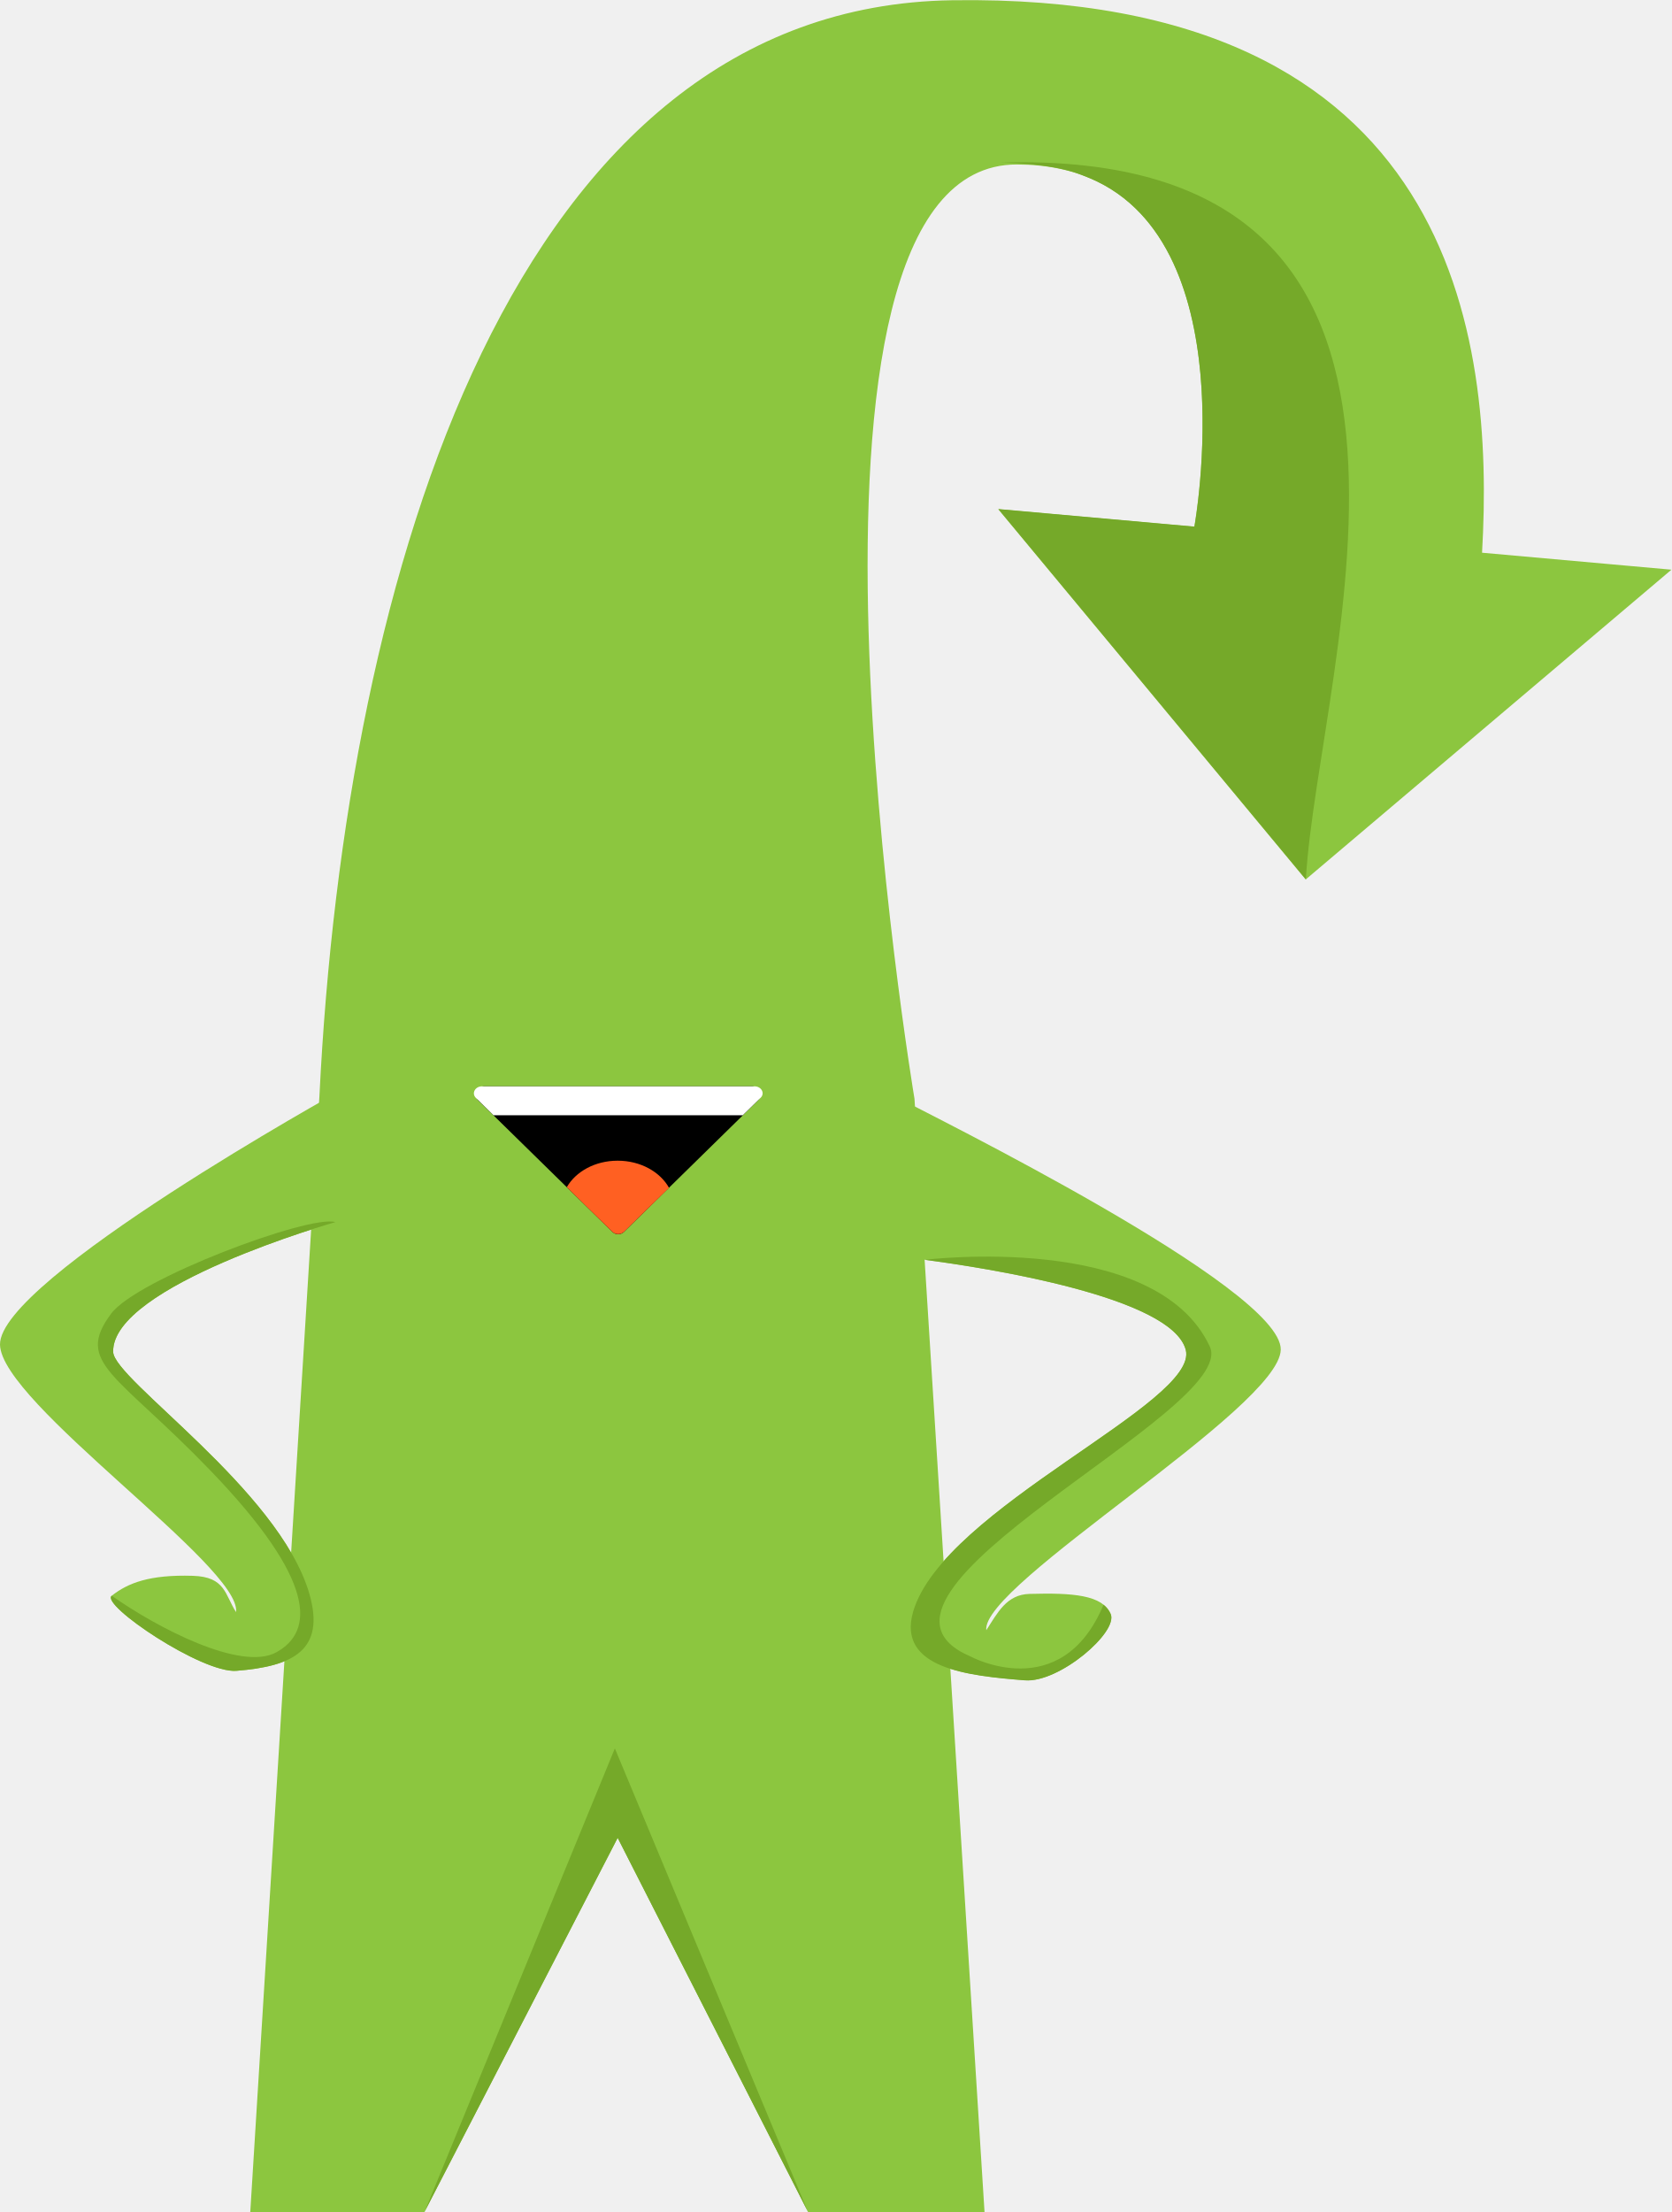
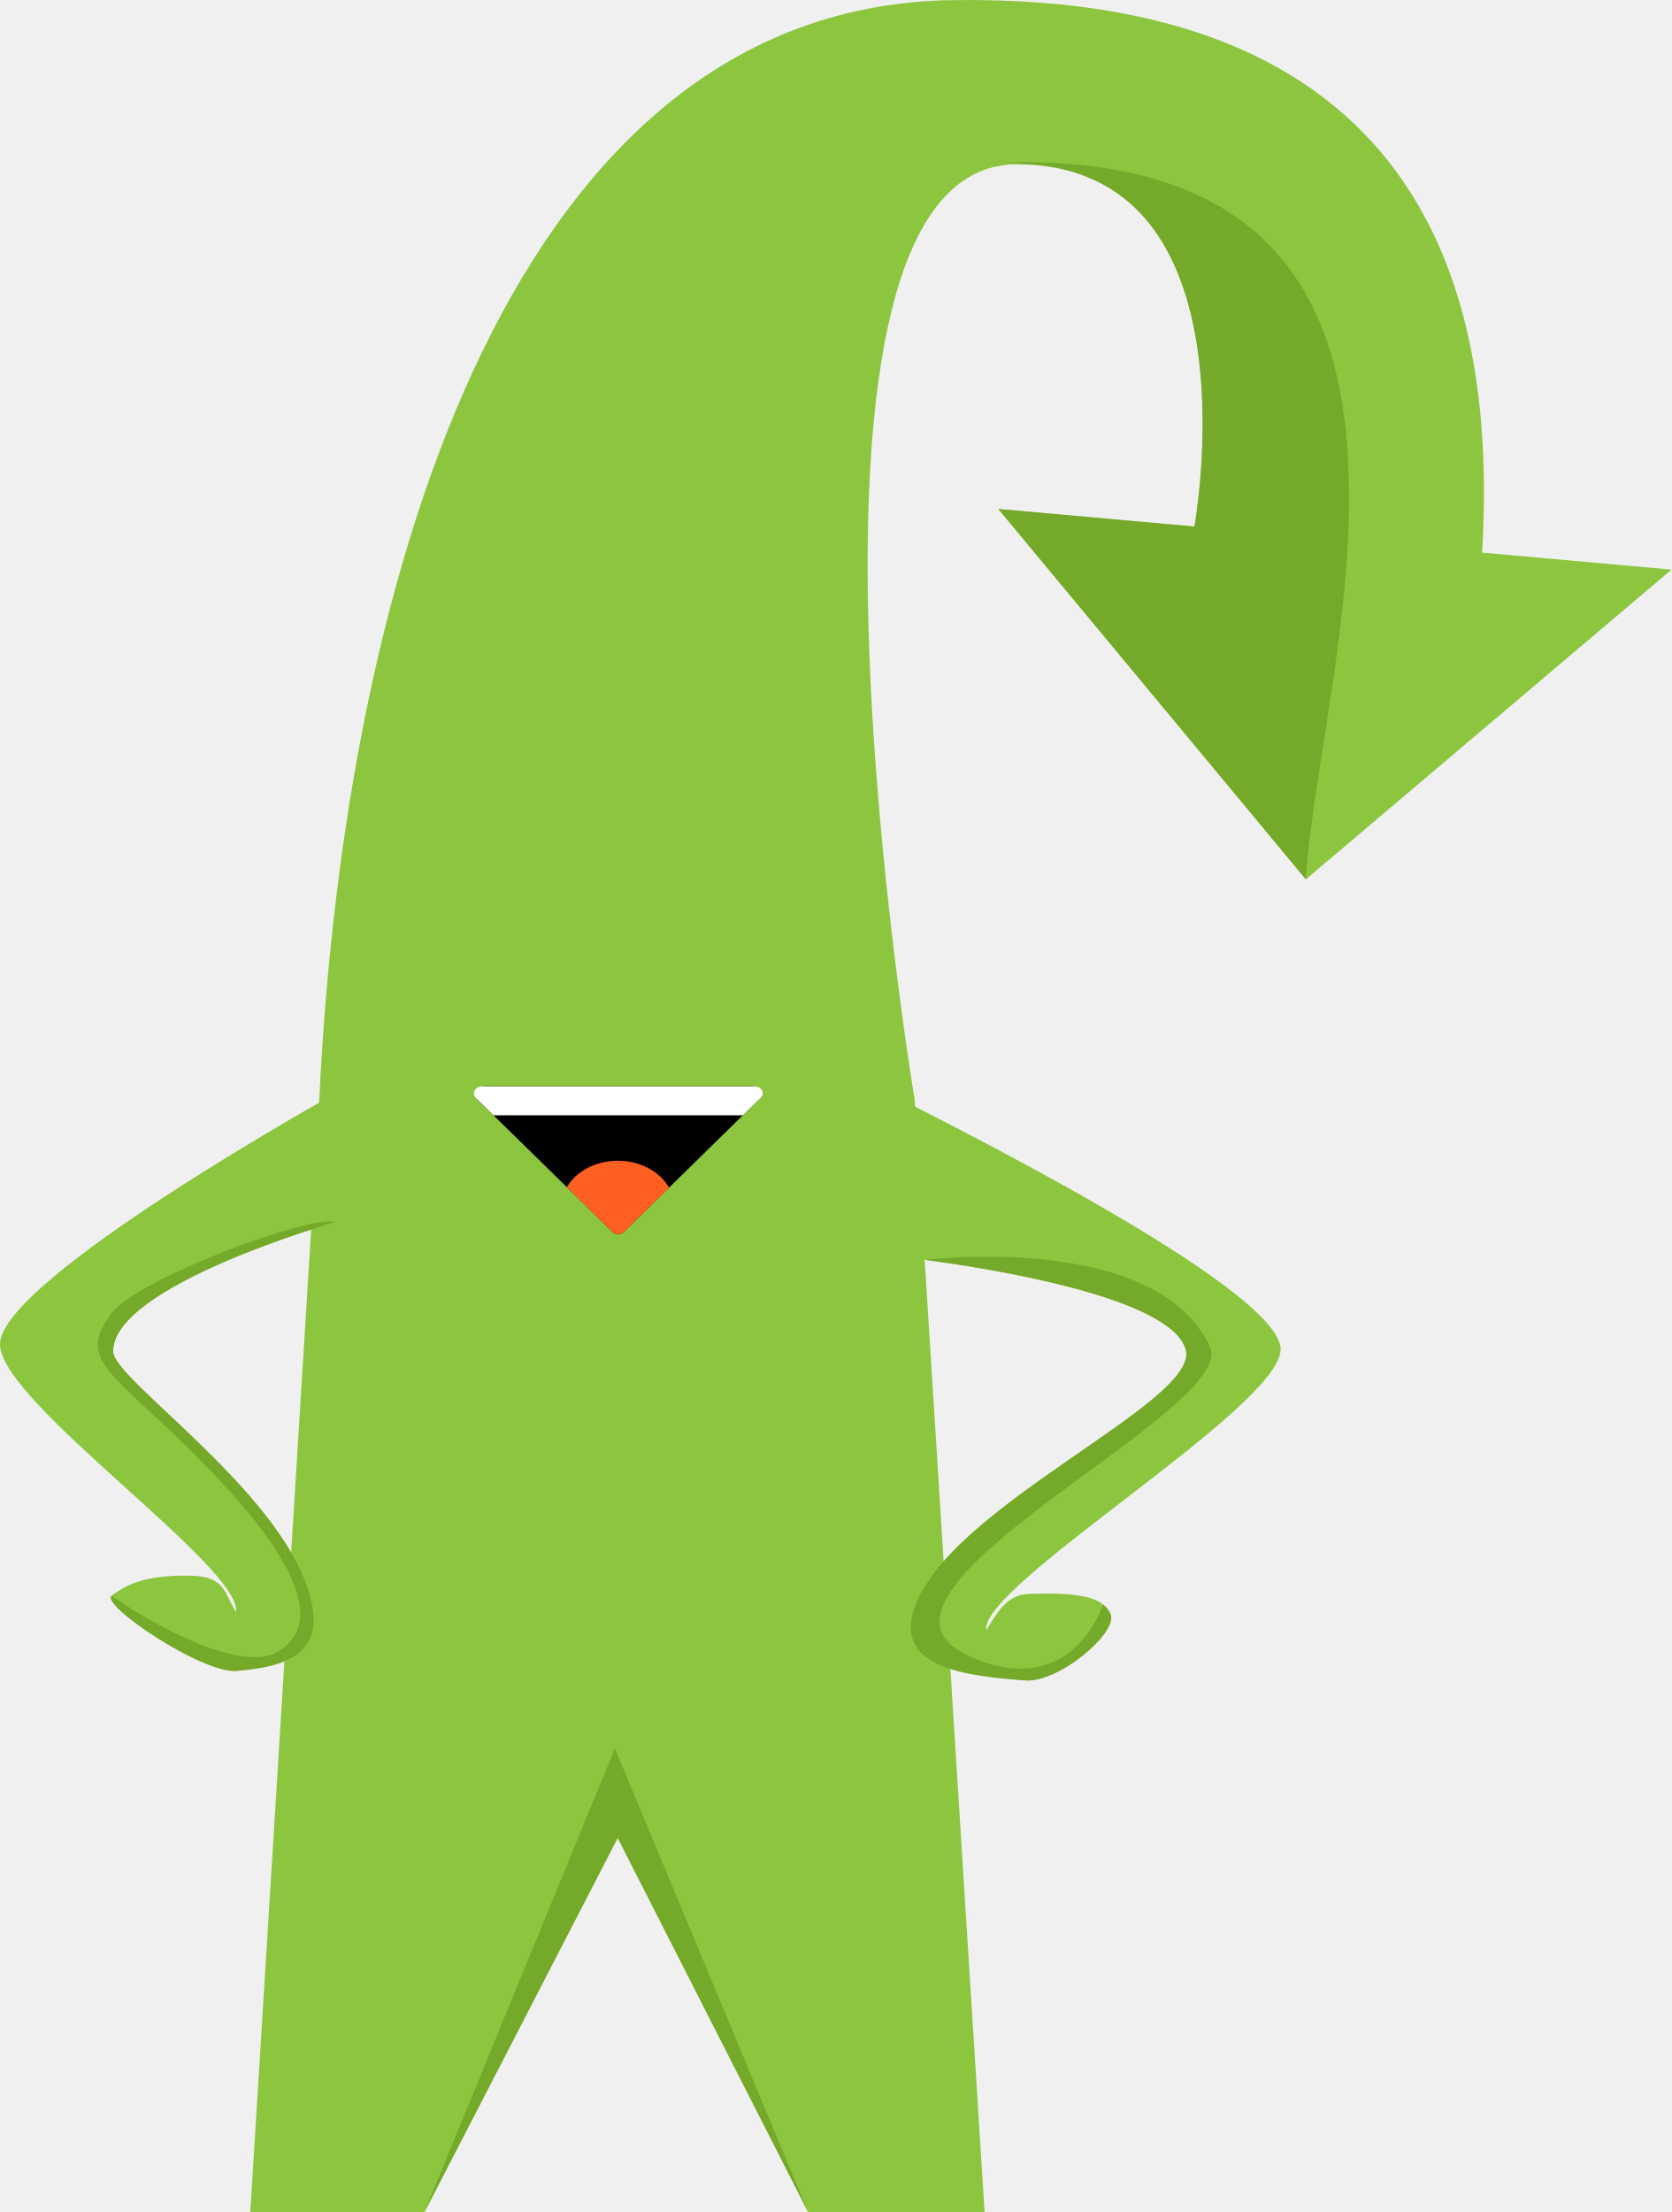
- <svg xmlns="http://www.w3.org/2000/svg" viewBox="0 0 404.72 535.52">
+ <svg xmlns="http://www.w3.org/2000/svg" viewBox="0 0 404.72 535.49">
  <defs>
    <style>.cls-1{fill:#8cc63f;}.cls-2{fill:#75a929;}.cls-3{fill:#ff6022;}.cls-4{fill:#fff;}</style>
  </defs>
  <g id="Layer_2" data-name="Layer 2">
-     <g id="mascot">
-       <path id="body" class="cls-1" d="M221.43,266S183.51,39.65,246.27,39.82c59,.17,42.91,87.71,42.91,87.71l-47.47-4.25,74.45,89.64,88.56-75-45.86-4.11c3-52-6.25-135.56-128.3-133.75C124.79,1.6,83.62,137.67,77.34,265.43L60.6,535.52h42.18l46.78-90.58,46.1,90.58h42.73Z" />
-       <polygon id="shade_pants" data-name="shade pants" class="cls-2" points="102.78 535.52 149.56 444.94 195.66 535.52 148.88 423.28 102.78 535.52" />
-       <g id="mouth">
-         <path id="mouth-2" data-name="mouth" d="M151.08,298.24l32.45-31.82a2,2,0,0,0-1.4-3.43H117.22a2,2,0,0,0-1.4,3.43l32.46,31.82A2,2,0,0,0,151.08,298.24Z" />
-         <path id="tongue" class="cls-3" d="M149.56,281c-5.46,0-10.15,2.63-12.32,6.42l11,10.78a2.07,2.07,0,0,0,2.87,0L162,287.57C159.84,283.7,155.09,281,149.56,281Z" />
-         <path id="teeth" class="cls-4" d="M182.7,263h-66c-1.68,0-2.57,1.72-1.46,2.81L119.5,270h60.35l4.32-4.23C185.28,264.71,184.38,263,182.7,263Z" />
+     <g id="Layer_1-2" data-name="Layer 1">
+       <g id="Layer_2-2" data-name="Layer 2">
+         <g id="mascot">
+           <path id="body" class="cls-1" d="M221.43,266S183.51,39.62,246.27,39.79c59,.17,42.91,87.71,42.91,87.71l-47.47-4.25,74.45,89.64,88.56-75-45.86-4.11c3-52-6.25-135.56-128.3-133.75C124.79,1.57,83.62,137.64,77.34,265.4L60.6,535.49h42.18l46.78-90.58,46.1,90.58h42.73Z" />
+           <polygon id="shade_pants" data-name="shade pants" class="cls-2" points="102.78 535.49 149.56 444.91 195.66 535.49 148.88 423.25 102.78 535.49" />
+           <g id="mouth">
+             <path id="mouth-2" d="M151.08,298.21l32.45-31.82a2,2,0,0,0-1.4-3.43H117.22a2,2,0,0,0-2,2,2,2,0,0,0,.6,1.43l32.46,31.82A2,2,0,0,0,151.08,298.21Z" />
+             <path id="tongue" class="cls-3" d="M149.56,281c-5.46,0-10.15,2.63-12.32,6.42l11,10.78a2.07,2.07,0,0,0,2.87,0L162,287.54C159.84,283.67,155.09,281,149.56,281Z" />
+             <path id="teeth" class="cls-4" d="M182.7,263h-66c-1.68,0-2.57,1.72-1.46,2.81L119.5,270h60.35l4.32-4.23C185.28,264.68,184.38,263,182.7,263Z" />
+           </g>
+           <path id="left_arm" data-name="left arm" class="cls-1" d="M218.69,304.3s64.32,7,68.42,22.43c3.4,12.83-58.64,38.28-66,63.37-4,13.83,13.44,15.57,27,16.65,8.31.66,22.69-11.69,20.77-16.07-2-4.58-9.16-5.12-19.64-4.83-5.58.15-7.75,4.59-10.47,8.79-1.39-11,71-53.77,71.3-67.91.28-15-85.33-57-93.2-61.26" />
+           <path id="right_arm" data-name="right arm" class="cls-1" d="M82.64,263.9S-.29,309.8,0,325.51c.26,14.13,58.56,53.79,57.16,64.75-2.72-4.2-2.53-8.55-10.47-8.79-10.47-.32-15.71,1.73-19.64,4.83-2.77,2.19,21.89,18.83,30.2,18.17,13.61-1.08,21.67-4.92,17.63-18.75C67.55,360.63,27.55,334,27.4,327.25c-.35-16,53.8-31.41,53.8-31.41" />
+           <path class="cls-2" d="M242.16,39.33c1.64,0,13.26.22,20.06,3.13,39.86,14.65,27,85,27,85l-47.47-4.25,74.45,89.64C319.11,161,364,35.64,242.16,39.33Z" />
+           <path class="cls-2" d="M223.88,305c15.38,2,59.84,9,63.23,21.79s-58.64,38.28-66,63.37c-4,13.83,13.44,15.57,27,16.65,8.31.66,22.69-11.69,20.77-16.07a5.7,5.7,0,0,0-1.73-2.22C256.94,413,234.94,401,234.94,401c-35-15,65.21-59.47,58-75C279.94,298,223.9,305,223.88,305Z" />
+           <path class="cls-2" d="M74.88,385.72C67.55,360.63,27.55,334,27.4,327.25c-.35-16,53.8-31.41,53.8-31.41h0C74.94,294,33.2,309.6,26.94,318c-9,12,1.35,14.48,24,38,26,27,25,39,16,44-8.56,4.76-29-6-39.88-13.67h0c-2.79,2.18,21.88,18.83,30.19,18.17C70.86,403.39,78.92,399.55,74.88,385.72Z" />
+         </g>
      </g>
-       <path id="left_arm" data-name="left arm" class="cls-1" d="M218.69,304.33s64.32,7,68.42,22.43c3.4,12.83-58.64,38.28-66,63.37-4,13.83,13.44,15.57,27.05,16.65,8.31.66,22.69-11.69,20.77-16.07-2-4.58-9.16-5.12-19.64-4.83-5.58.15-7.75,4.59-10.47,8.79-1.39-11,71-53.77,71.3-67.91.28-15-85.33-57-93.2-61.26" />
-       <path id="right_arm" data-name="right arm" class="cls-1" d="M82.64,263.93S-.29,309.83,0,325.54c.26,14.13,58.56,53.79,57.16,64.75-2.72-4.2-2.53-8.55-10.47-8.79-10.47-.32-15.71,1.73-19.64,4.83-2.77,2.19,21.89,18.83,30.2,18.17,13.61-1.08,21.67-4.92,17.63-18.75C67.55,360.66,27.55,334,27.4,327.28c-.35-16,53.8-31.41,53.8-31.41" />
-       <path class="cls-2" d="M242.16,39.36c1.64,0,13.26.22,20.06,3.13,39.86,14.65,27,85,27,85l-47.47-4.25,74.45,89.64C319.11,161,364,35.67,242.16,39.36Z" />
-       <path class="cls-2" d="M223.88,305c15.38,2,59.84,9,63.23,21.79s-58.64,38.28-66,63.37c-4,13.83,13.44,15.57,27.05,16.65,8.31.66,22.69-11.69,20.77-16.07a5.7,5.7,0,0,0-1.73-2.22C256.94,413,234.94,401,234.94,401c-35-15,65.21-59.47,58-75C279.94,298,223.9,305,223.88,305Z" />
-       <path class="cls-2" d="M74.88,385.75C67.55,360.66,27.55,334,27.4,327.28c-.35-16,53.8-31.41,53.8-31.41h0c-6.26-1.87-48,13.76-54.26,22.13-9,12,1.35,14.48,24,38,26,27,25,39,16,44-8.56,4.76-29-6-39.88-13.67h0c-2.79,2.18,21.88,18.83,30.19,18.17C70.86,403.42,78.92,399.58,74.88,385.75Z" />
    </g>
  </g>
</svg>
